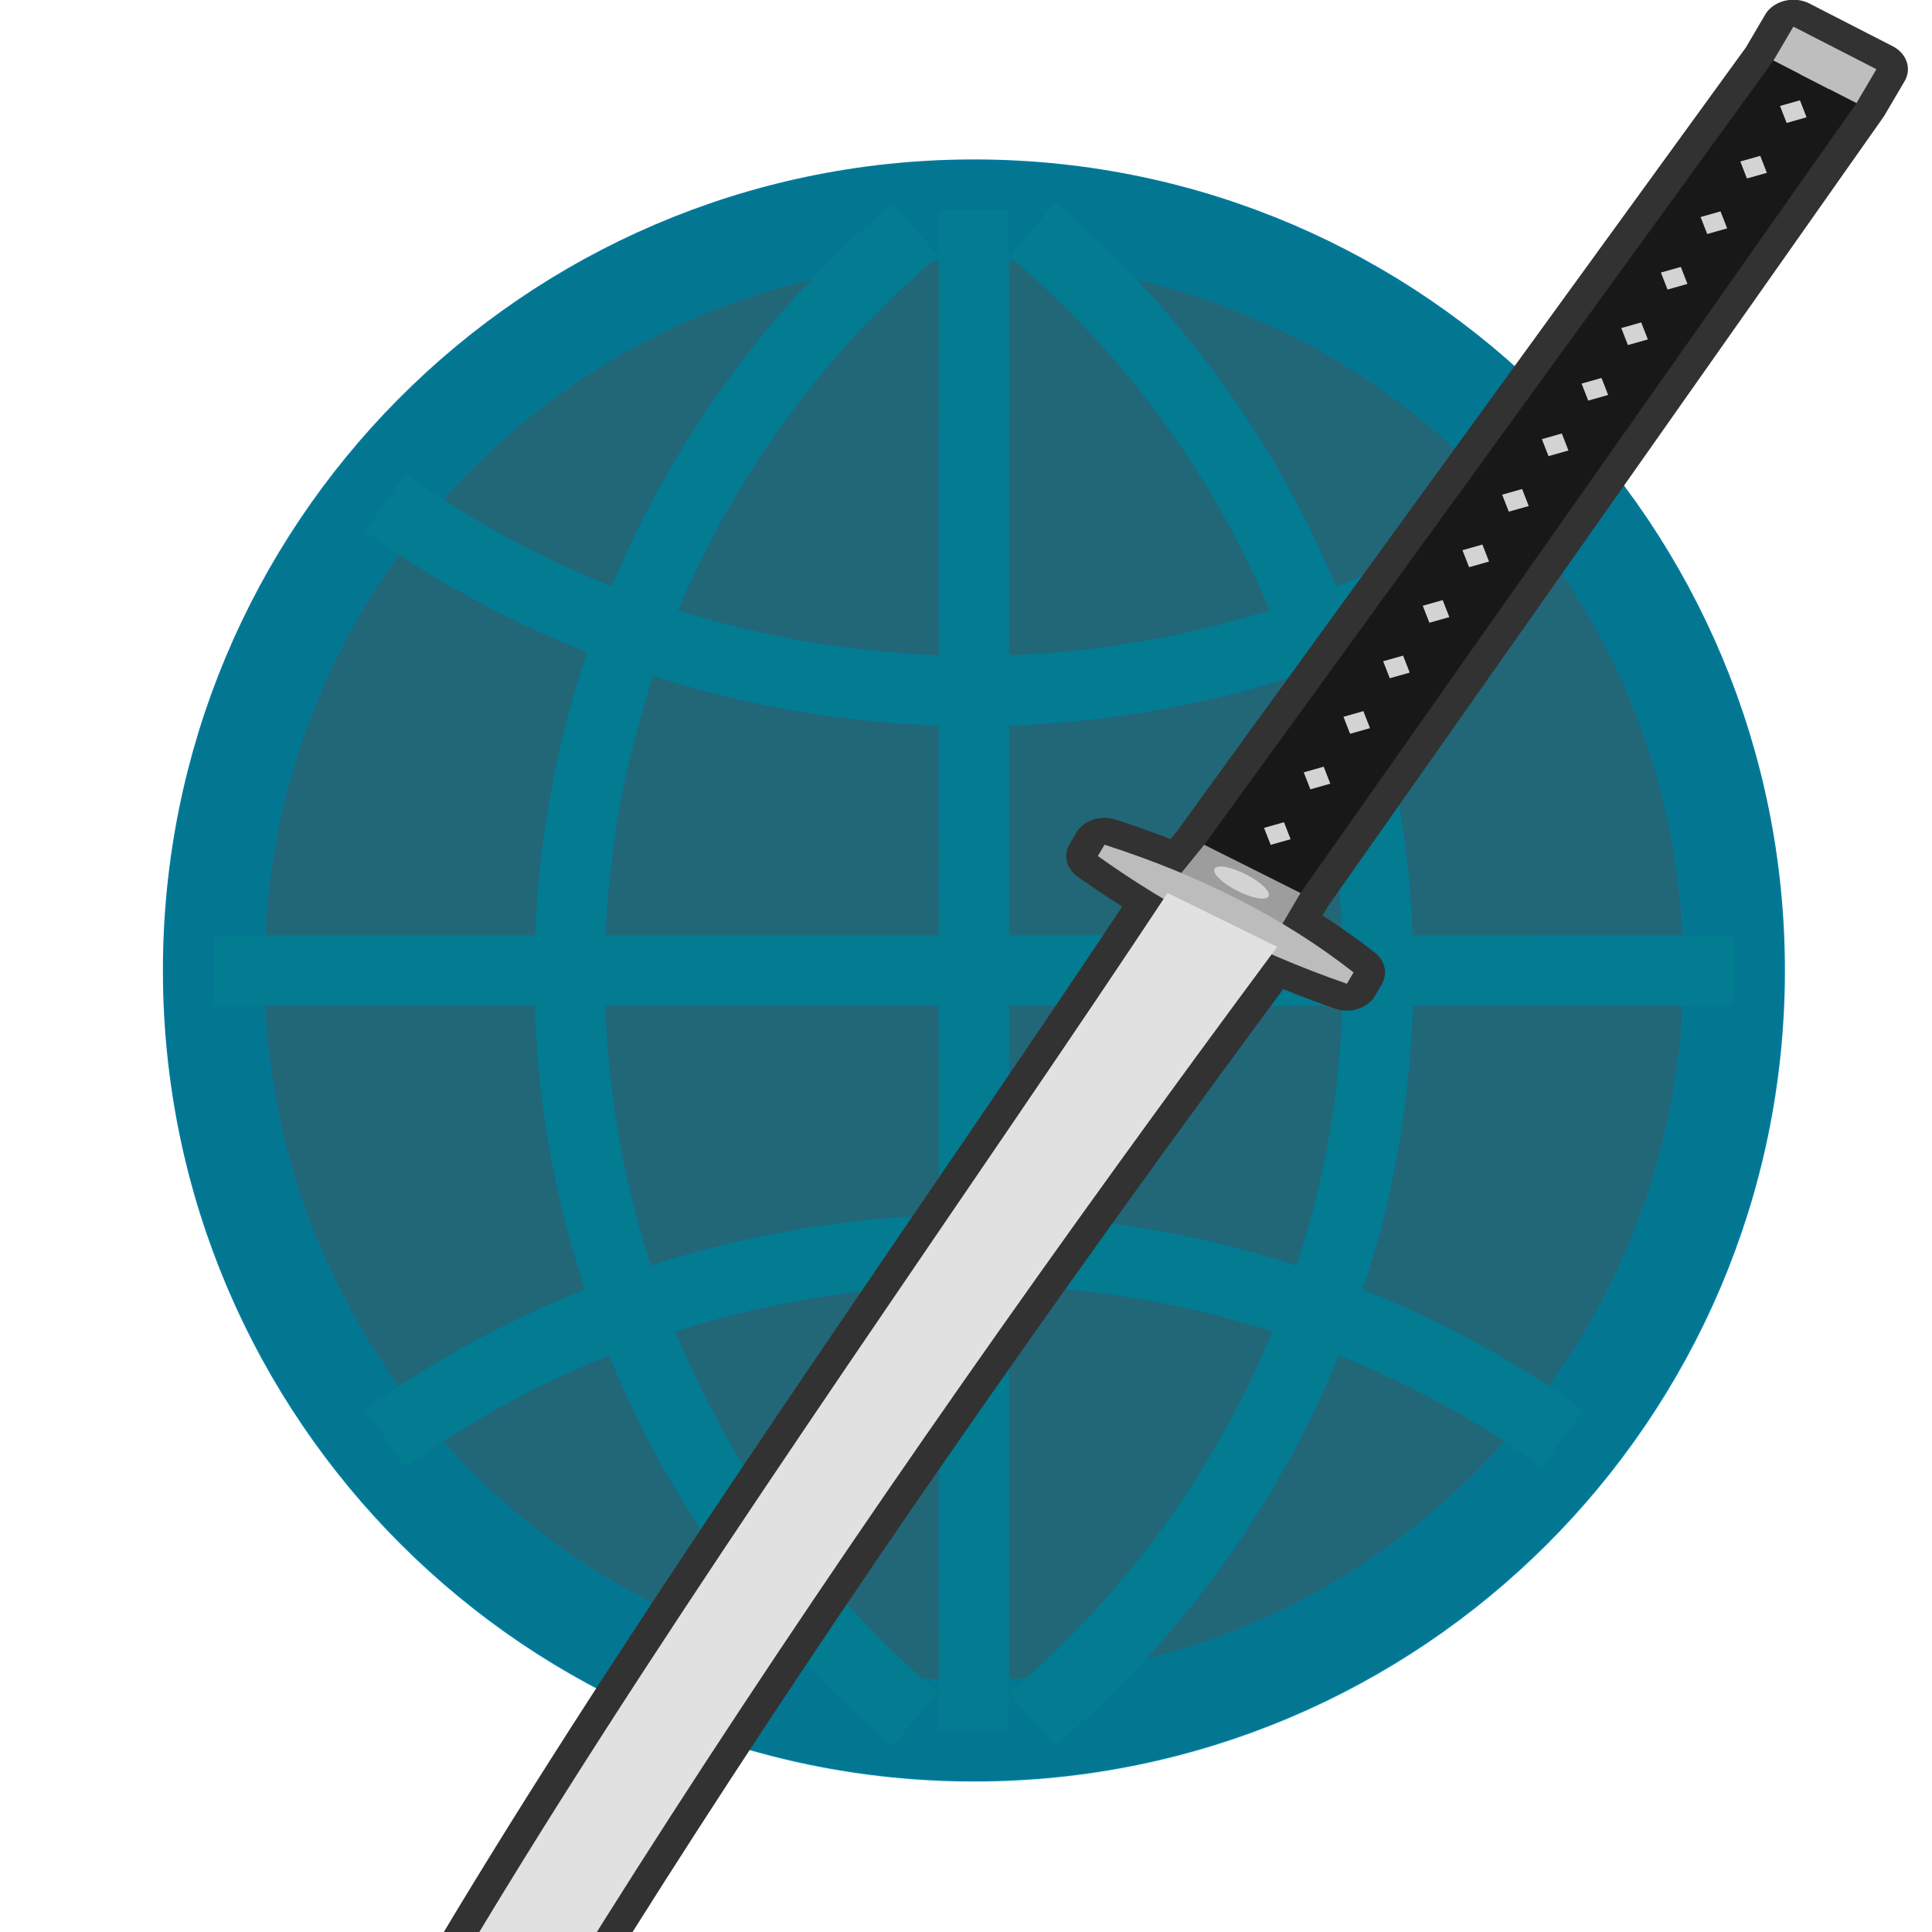
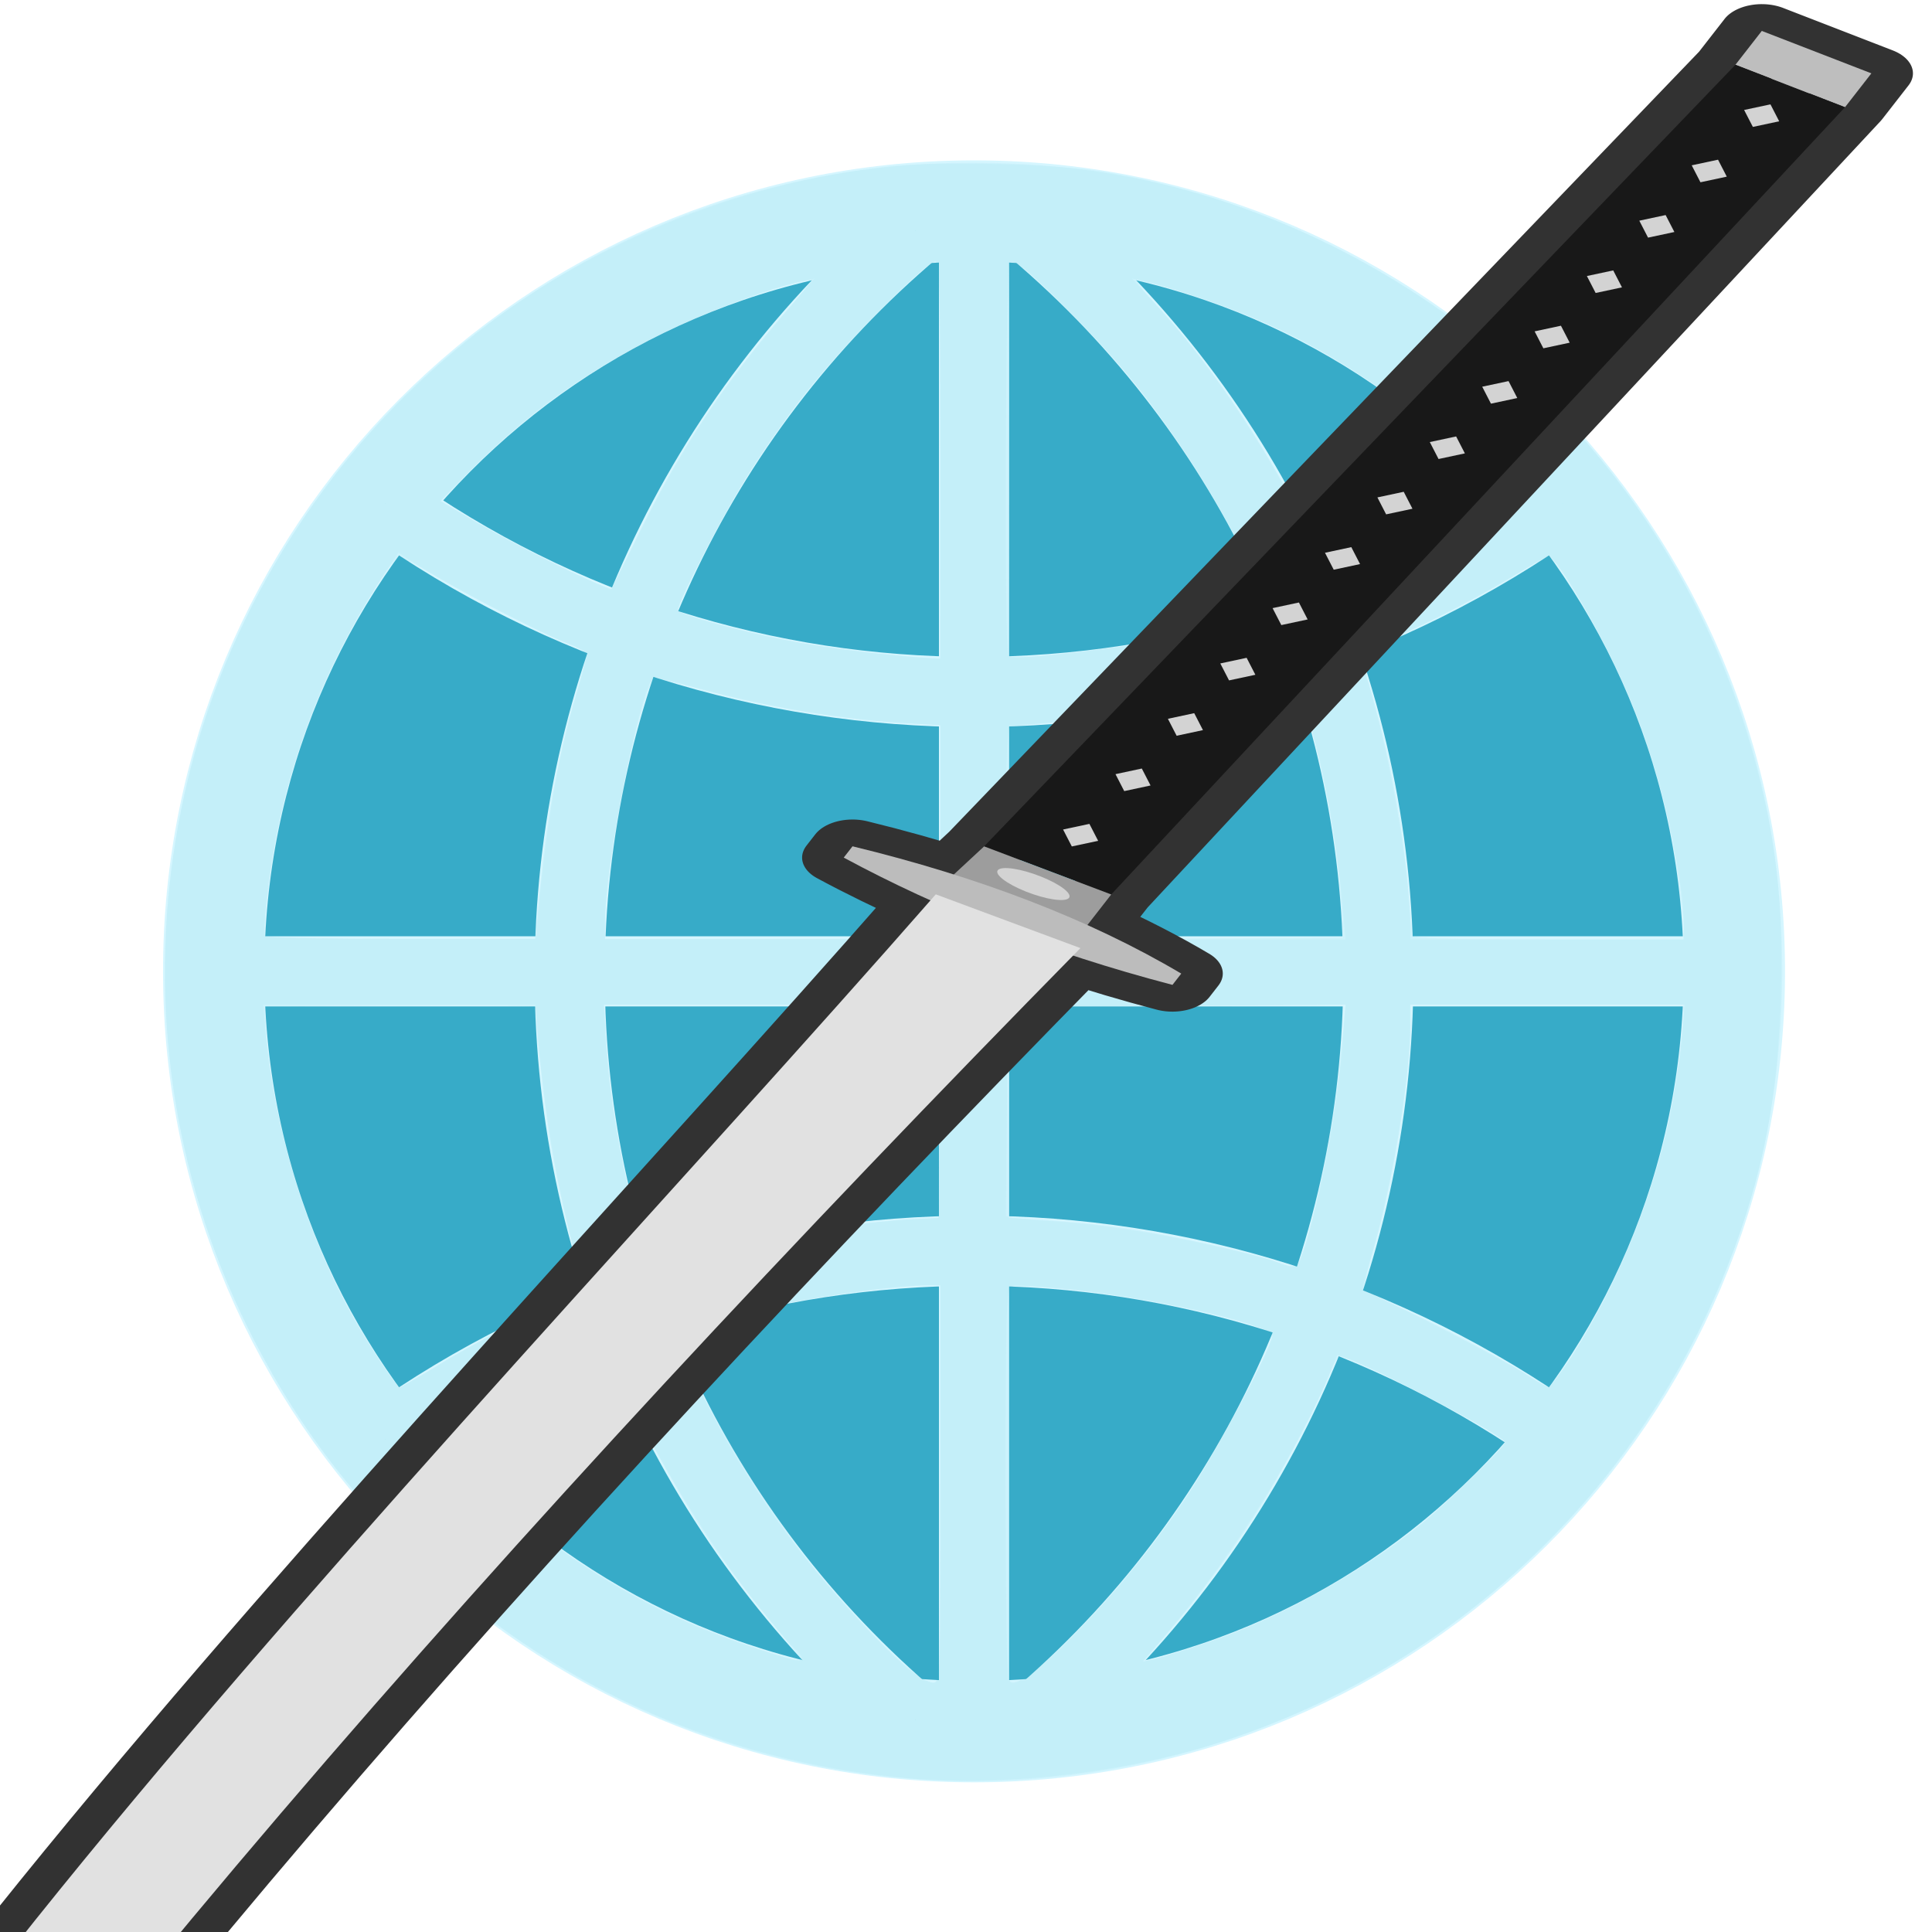
<svg xmlns="http://www.w3.org/2000/svg" width="64" height="64" viewBox="0 0 16.933 16.933" version="1.1" id="svg1" xml:space="preserve">
  <defs id="defs1" />
  <g id="layer1">
    <g id="g2" transform="matrix(2.172093,0,0,2.172093,-11.47801,-9.973147)" style="display:inline;fill:#37abc8">
      <g style="display:inline;fill:#37abc8;stroke:#d5f6ff;stroke-opacity:1" id="g1" transform="matrix(0.01573255,0,0,0.01573255,5.910711,5.207104)">
        <path stroke-width="26" d="m 209,15 a 195,195 0 1 0 2,0 z" id="path1" style="fill:#37abc8;stroke:#d5f6ff;stroke-opacity:1" />
        <path stroke-width="18" d="M 210,15 V 405 M 405,210 H 15 M 59,90 a 260,260 0 0 0 302,0 m 0,240 A 260,260 0 0 0 59,330 M 195,20 a 250,250 0 0 0 0,382 m 30,0 a 250,250 0 0 0 0,-382" id="path2" style="fill:#37abc8;stroke:#d5f6ff;stroke-opacity:1" />
      </g>
      <path style="display:inline;fill:#37abc8;fill-opacity:0.053;stroke-width:0.065" d="m 8.953,11.767 c -0.763,-0.067 -1.457,-0.381 -2.004,-0.908 -0.281,-0.271 -0.491,-0.559 -0.666,-0.913 -0.613,-1.245 -0.365,-2.751 0.614,-3.734 0.624,-0.626 1.433,-0.964 2.312,-0.964 0.521,0 0.988,0.108 1.443,0.333 0.869,0.43 1.487,1.192 1.726,2.128 0.077,0.302 0.101,0.535 0.092,0.892 -0.011,0.418 -0.071,0.731 -0.209,1.083 -0.362,0.925 -1.1,1.624 -2.041,1.933 -0.385,0.126 -0.873,0.184 -1.268,0.15 z m 0.125,-1.188 V 9.778 h -0.05 c -0.097,0 -0.357,0.032 -0.546,0.067 -0.159,0.029 -0.457,0.104 -0.476,0.118 -0.012,0.01 0.128,0.302 0.225,0.468 0.161,0.277 0.326,0.495 0.557,0.739 0.132,0.14 0.22,0.211 0.262,0.211 0.026,0 0.027,-0.032 0.027,-0.801 z m 0.512,0.635 c 0.185,-0.183 0.354,-0.389 0.5,-0.611 0.114,-0.173 0.326,-0.576 0.326,-0.62 0,-0.048 -0.483,-0.158 -0.842,-0.191 -0.102,-0.01 -0.196,-0.014 -0.209,-0.009 -0.02,0.008 -0.023,0.1 -0.023,0.793 0,0.432 0.005,0.789 0.011,0.795 0.027,0.027 0.097,-0.019 0.237,-0.157 z m -1.071,0.066 c 0,-0.007 -0.014,-0.025 -0.032,-0.04 -0.047,-0.042 -0.253,-0.302 -0.336,-0.425 -0.111,-0.164 -0.264,-0.439 -0.337,-0.603 -0.036,-0.081 -0.067,-0.149 -0.068,-0.151 -0.012,-0.019 -0.606,0.286 -0.665,0.342 -0.015,0.015 0.009,0.045 0.127,0.158 0.332,0.319 0.687,0.536 1.105,0.675 0.178,0.059 0.206,0.065 0.206,0.045 z m 1.647,-0.064 c 0.291,-0.1 0.615,-0.281 0.856,-0.477 0.105,-0.086 0.335,-0.31 0.335,-0.327 0,-0.023 -0.445,-0.262 -0.604,-0.325 l -0.073,-0.029 -0.025,0.062 c -0.123,0.312 -0.388,0.738 -0.649,1.046 l -0.111,0.13 0.05,-0.011 c 0.028,-0.006 0.126,-0.037 0.219,-0.069 z m -3.115,-1.115 c 0.162,-0.098 0.347,-0.192 0.502,-0.257 0.055,-0.023 0.097,-0.049 0.094,-0.058 -0.08,-0.212 -0.165,-0.66 -0.194,-1.027 l -0.009,-0.114 h -0.549 -0.549 l 0.008,0.085 c 0.045,0.5 0.207,0.973 0.463,1.353 0.04,0.059 0.075,0.107 0.079,0.107 0.004,0 0.074,-0.04 0.156,-0.089 z m 4.577,-0.04 c 0.175,-0.274 0.326,-0.64 0.39,-0.947 0.03,-0.143 0.059,-0.357 0.059,-0.428 v -0.041 h -0.551 -0.551 v 0.077 c 0,0.21 -0.069,0.627 -0.15,0.914 -0.031,0.109 -0.04,0.163 -0.029,0.166 0.059,0.02 0.583,0.291 0.643,0.333 0.04,0.028 0.081,0.052 0.091,0.052 0.009,4.2e-4 0.054,-0.057 0.1,-0.128 z M 8.079,9.659 c 0.255,-0.074 0.631,-0.135 0.926,-0.15 l 0.066,-0.004 0.004,-0.43 0.004,-0.43 h -0.679 -0.679 l 0.01,0.162 c 0.015,0.241 0.069,0.54 0.149,0.814 0.013,0.046 0.029,0.083 0.034,0.083 0.005,-4e-5 0.079,-0.02 0.164,-0.045 z m 2.482,-0.08 c 0.072,-0.252 0.122,-0.533 0.143,-0.805 l 0.01,-0.129 -0.681,0.004 -0.681,0.004 v 0.426 0.426 l 0.169,0.011 c 0.093,0.006 0.239,0.021 0.323,0.034 0.159,0.024 0.537,0.111 0.603,0.137 0.066,0.027 0.079,0.015 0.115,-0.109 z m -3.109,-1.275 c 0.041,-0.416 0.084,-0.662 0.157,-0.907 0.024,-0.081 0.044,-0.154 0.044,-0.162 0,-0.008 -0.028,-0.026 -0.062,-0.04 -0.15,-0.059 -0.514,-0.251 -0.66,-0.348 l -0.039,-0.026 -0.084,0.129 c -0.183,0.281 -0.338,0.661 -0.403,0.989 -0.032,0.159 -0.061,0.411 -0.05,0.43 0.003,0.006 0.25,0.011 0.548,0.011 h 0.542 z m 1.627,-0.354 v -0.432 l -0.158,-0.01 c -0.283,-0.018 -0.583,-0.071 -0.862,-0.151 -0.072,-0.021 -0.136,-0.032 -0.142,-0.025 -0.054,0.056 -0.191,0.756 -0.191,0.976 v 0.073 h 0.676 0.676 z m 1.625,0.325 c -0.026,-0.299 -0.072,-0.556 -0.142,-0.795 -0.042,-0.144 -0.05,-0.159 -0.077,-0.152 -0.017,0.004 -0.094,0.024 -0.17,0.046 -0.207,0.057 -0.501,0.109 -0.731,0.128 -0.112,0.009 -0.211,0.019 -0.222,0.022 -0.014,0.004 -0.018,0.101 -0.018,0.422 0,0.229 0.004,0.421 0.01,0.427 0.005,0.005 0.313,0.01 0.685,0.01 h 0.675 z m 1.375,0.053 c 0,-0.187 -0.086,-0.577 -0.184,-0.835 -0.098,-0.257 -0.319,-0.655 -0.364,-0.655 -0.009,0 -0.056,0.025 -0.105,0.057 -0.133,0.084 -0.351,0.198 -0.509,0.267 -0.077,0.034 -0.141,0.062 -0.143,0.064 -0.002,0.002 0.016,0.069 0.04,0.149 0.081,0.276 0.161,0.744 0.161,0.944 v 0.063 h 0.551 0.551 z m -3,-1.88 c 0,-0.726 -0.002,-0.801 -0.024,-0.801 -0.036,0 -0.411,0.385 -0.54,0.555 -0.063,0.083 -0.158,0.218 -0.21,0.301 -0.093,0.146 -0.285,0.515 -0.285,0.548 0,0.019 0.223,0.082 0.434,0.123 0.168,0.033 0.399,0.062 0.585,0.073 l 0.04,0.002 z m 0.709,0.756 c 0.201,-0.028 0.593,-0.119 0.616,-0.142 0.02,-0.02 -0.191,-0.424 -0.329,-0.63 -0.169,-0.252 -0.258,-0.362 -0.464,-0.571 -0.184,-0.186 -0.228,-0.223 -0.253,-0.208 -0.017,0.011 -0.022,1.569 -0.005,1.586 0.013,0.013 0.183,-8.8e-4 0.435,-0.036 z m -1.918,-0.473 c 0.167,-0.337 0.329,-0.58 0.582,-0.877 0.118,-0.138 0.118,-0.138 0.067,-0.127 -0.136,0.029 -0.38,0.121 -0.565,0.212 -0.317,0.157 -0.543,0.319 -0.785,0.564 l -0.108,0.11 0.128,0.075 c 0.16,0.095 0.509,0.269 0.561,0.28 9.67e-4,2.2e-4 0.055,-0.107 0.12,-0.239 z m 2.96,0.171 c 0.164,-0.072 0.447,-0.226 0.502,-0.271 l 0.033,-0.028 -0.142,-0.138 c -0.234,-0.228 -0.506,-0.418 -0.784,-0.548 -0.141,-0.066 -0.431,-0.169 -0.536,-0.191 l -0.051,-0.011 0.093,0.101 c 0.234,0.254 0.482,0.628 0.642,0.968 0.048,0.101 0.088,0.184 0.089,0.184 9.79e-4,1e-4 0.07,-0.03 0.154,-0.068 z" id="path3" />
      <path style="display:inline;fill:#37abc8;fill-opacity:0.053;stroke-width:0.065" d="m 8.873,11.761 c -1.105,-0.113 -2.088,-0.8 -2.587,-1.808 -0.344,-0.695 -0.427,-1.49 -0.235,-2.254 0.167,-0.665 0.571,-1.295 1.109,-1.728 0.481,-0.388 1.094,-0.641 1.71,-0.708 0.208,-0.022 0.677,-0.011 0.87,0.022 1.289,0.218 2.324,1.168 2.641,2.424 0.13,0.515 0.126,1.128 -0.01,1.64 -0.415,1.555 -1.896,2.576 -3.499,2.412 z m 0.206,-1.182 V 9.778 h -0.055 c -0.181,0 -0.633,0.075 -0.871,0.144 -0.12,0.035 -0.139,0.045 -0.135,0.07 0.01,0.063 0.204,0.429 0.326,0.613 0.147,0.222 0.229,0.328 0.41,0.524 0.143,0.156 0.257,0.252 0.298,0.252 0.027,0 0.028,-0.022 0.028,-0.801 z m 0.498,0.65 c 0.192,-0.189 0.352,-0.383 0.5,-0.606 0.124,-0.188 0.34,-0.594 0.341,-0.641 4.7e-5,-0.045 -0.5,-0.158 -0.84,-0.19 -0.102,-0.01 -0.194,-0.015 -0.203,-0.012 -0.013,0.004 -0.017,0.211 -0.017,0.792 -3.2e-5,0.433 3.15e-4,0.792 7.83e-4,0.799 0.003,0.039 0.098,-0.023 0.219,-0.142 z m -1.088,0.02 c -0.019,-0.024 -0.08,-0.098 -0.135,-0.165 -0.203,-0.248 -0.458,-0.666 -0.57,-0.939 -0.018,-0.044 -0.035,-0.083 -0.036,-0.085 -0.006,-0.009 -0.302,0.13 -0.433,0.203 -0.176,0.098 -0.234,0.136 -0.235,0.154 -9.5e-5,0.008 0.051,0.065 0.114,0.127 0.34,0.332 0.713,0.558 1.165,0.705 0.163,0.053 0.174,0.053 0.131,-2.4e-4 z m 1.678,-0.034 c 0.292,-0.1 0.615,-0.282 0.86,-0.482 0.103,-0.084 0.331,-0.307 0.331,-0.322 -5.35e-4,-0.024 -0.52,-0.299 -0.651,-0.344 -0.02,-0.007 -0.031,0.005 -0.051,0.053 -0.05,0.126 -0.211,0.434 -0.303,0.579 -0.105,0.166 -0.236,0.342 -0.368,0.495 l -0.087,0.101 0.05,-0.011 c 0.027,-0.006 0.126,-0.037 0.219,-0.069 z m -3.121,-1.112 c 0.158,-0.096 0.357,-0.198 0.503,-0.259 0.053,-0.022 0.097,-0.042 0.1,-0.044 0.002,-0.002 -0.003,-0.023 -0.012,-0.046 -0.032,-0.084 -0.102,-0.375 -0.13,-0.545 -0.024,-0.141 -0.059,-0.463 -0.06,-0.545 -1.25e-4,-0.015 -0.115,-0.018 -0.547,-0.015 l -0.547,0.004 0.004,0.081 c 0.016,0.35 0.162,0.833 0.351,1.168 0.073,0.129 0.177,0.288 0.189,0.288 0.004,0 0.072,-0.039 0.15,-0.086 z m 4.578,-0.035 c 0.25,-0.389 0.408,-0.85 0.448,-1.309 l 0.01,-0.114 H 11.529 10.975 v 0.085 c 0,0.203 -0.073,0.649 -0.148,0.899 -0.024,0.081 -0.044,0.153 -0.044,0.16 0,0.007 0.071,0.044 0.158,0.083 0.154,0.068 0.385,0.191 0.518,0.275 0.036,0.023 0.07,0.041 0.076,0.041 0.006,0 0.046,-0.055 0.089,-0.121 z M 8.05,9.667 c 0.245,-0.074 0.672,-0.145 0.947,-0.158 l 0.074,-0.003 0.004,-0.43 0.004,-0.43 h -0.679 -0.679 l 0.01,0.162 c 0.015,0.242 0.068,0.529 0.151,0.82 0.012,0.043 0.027,0.077 0.033,0.077 0.006,0 0.067,-0.017 0.135,-0.037 z m 2.485,-0.003 c 0.062,-0.162 0.142,-0.594 0.168,-0.904 l 0.01,-0.114 -0.681,0.004 -0.681,0.004 -0.004,0.422 -0.004,0.422 0.033,0.007 c 0.018,0.004 0.101,0.011 0.185,0.016 0.247,0.015 0.734,0.107 0.887,0.168 0.057,0.023 0.072,0.018 0.088,-0.025 z m -3.084,-1.36 c 0.004,-0.043 0.015,-0.15 0.024,-0.239 0.02,-0.198 0.075,-0.475 0.134,-0.672 0.024,-0.082 0.041,-0.156 0.038,-0.165 -0.003,-0.009 -0.032,-0.025 -0.063,-0.037 -0.088,-0.031 -0.395,-0.187 -0.546,-0.277 -0.113,-0.068 -0.14,-0.078 -0.159,-0.063 -0.038,0.032 -0.185,0.279 -0.261,0.44 -0.134,0.283 -0.227,0.622 -0.259,0.942 -0.007,0.069 -0.01,0.13 -0.006,0.136 0.003,0.006 0.25,0.011 0.548,0.011 h 0.542 z m 1.627,-0.354 v -0.432 l -0.155,-0.009 c -0.223,-0.014 -0.517,-0.061 -0.752,-0.122 -0.112,-0.029 -0.217,-0.054 -0.232,-0.055 -0.024,-0.002 -0.035,0.021 -0.069,0.138 -0.073,0.251 -0.144,0.668 -0.145,0.849 l -1.25e-4,0.062 h 0.676 0.676 z m 1.621,0.336 c -0.012,-0.25 -0.062,-0.54 -0.138,-0.806 -0.042,-0.144 -0.049,-0.159 -0.077,-0.152 -0.017,0.004 -0.12,0.03 -0.229,0.059 -0.252,0.065 -0.439,0.097 -0.696,0.118 l -0.204,0.017 7.11e-4,0.423 c 3.92e-4,0.233 10e-4,0.426 0.001,0.43 3.93e-4,0.004 0.303,0.006 0.673,0.004 l 0.673,-0.004 z m 1.379,0.055 c 0,-0.07 -0.03,-0.284 -0.059,-0.427 -0.043,-0.208 -0.14,-0.484 -0.241,-0.684 -0.092,-0.183 -0.222,-0.393 -0.244,-0.393 -0.007,0 -0.079,0.04 -0.16,0.088 -0.164,0.097 -0.354,0.194 -0.506,0.258 -0.075,0.031 -0.098,0.047 -0.092,0.065 0.108,0.342 0.17,0.658 0.192,0.965 0.005,0.073 0.012,0.141 0.015,0.151 0.004,0.014 0.127,0.018 0.55,0.018 h 0.545 z m -3,-1.893 c 0,-0.648 -0.004,-0.801 -0.019,-0.801 -0.029,0 -0.272,0.233 -0.404,0.386 -0.165,0.192 -0.285,0.358 -0.403,0.558 -0.093,0.158 -0.233,0.436 -0.233,0.464 0,0.014 0.244,0.08 0.441,0.12 0.136,0.028 0.422,0.063 0.577,0.072 l 0.04,0.002 z m 0.711,0.755 c 0.197,-0.028 0.592,-0.119 0.616,-0.143 0.006,-0.006 -0.037,-0.107 -0.095,-0.224 -0.165,-0.328 -0.364,-0.618 -0.602,-0.875 -0.153,-0.166 -0.319,-0.318 -0.34,-0.311 -0.013,0.004 -0.017,0.194 -0.014,0.791 0.002,0.432 0.003,0.79 0.003,0.796 -9.5e-5,0.015 0.185,-2.2e-4 0.432,-0.035 z m -1.939,-0.435 c 0.173,-0.36 0.355,-0.634 0.632,-0.951 l 0.088,-0.101 -0.051,0.011 c -0.126,0.027 -0.375,0.119 -0.541,0.199 -0.304,0.147 -0.57,0.336 -0.801,0.57 l -0.115,0.117 0.137,0.081 c 0.172,0.102 0.442,0.237 0.552,0.275 0.002,5.4e-4 0.046,-0.09 0.1,-0.201 z m 2.975,0.136 c 0.142,-0.063 0.356,-0.176 0.477,-0.252 l 0.057,-0.036 -0.029,-0.04 c -0.016,-0.022 -0.064,-0.074 -0.107,-0.115 -0.274,-0.262 -0.614,-0.483 -0.946,-0.614 -0.151,-0.06 -0.391,-0.131 -0.402,-0.12 -0.004,0.004 0.025,0.042 0.065,0.085 0.219,0.233 0.449,0.574 0.613,0.91 0.066,0.136 0.122,0.247 0.122,0.248 9.79e-4,3.8e-4 0.068,-0.029 0.149,-0.065 z" id="path4" />
    </g>
-     <g id="g6" transform="translate(-2.101998,3.276644)" style="display:inline">
+     <g id="g6" transform="translate(-2.101998,3.276644)" style="display:none">
      <g id="g5" transform="translate(5.68776,-1.483764)" style="display:inline">
        <g id="g2-3" transform="matrix(2.172093,0,0,2.172093,19.03985,-1.551348)" style="display:inline;fill:#216778">
          <g style="display:inline;fill:#216778;stroke:#d5f6ff;stroke-opacity:1" id="g1-5" transform="matrix(0.01573255,0,0,0.01573255,-9.790596,0.5007075)">
            <path stroke-width="26" d="m 209,15 a 195,195 0 1 0 2,0 z" id="path1-6" style="display:inline;fill:#216778;stroke:#00789b;stroke-opacity:1" />
            <path stroke-width="18" d="M 210,15 V 405 M 405,210 H 15 M 59,90 a 260,260 0 0 0 302,0 m 0,240 A 260,260 0 0 0 59,330 M 195,20 a 250,250 0 0 0 0,382 m 30,0 a 250,250 0 0 0 0,-382" id="path2-2" style="display:inline;fill:#216778;stroke:#007c99;stroke-opacity:1" />
          </g>
          <path style="display:inline;fill:#216778;fill-opacity:0.053;stroke-width:0.065" d="m -6.748,7.061 c -0.763,-0.067 -1.457,-0.381 -2.004,-0.908 -0.281,-0.271 -0.491,-0.559 -0.666,-0.913 -0.613,-1.245 -0.365,-2.751 0.614,-3.734 0.624,-0.626 1.433,-0.964 2.312,-0.964 0.521,0 0.988,0.108 1.443,0.333 0.869,0.43 1.487,1.192 1.726,2.128 0.077,0.302 0.101,0.535 0.092,0.892 -0.011,0.418 -0.071,0.731 -0.209,1.083 -0.362,0.925 -1.1,1.624 -2.041,1.933 -0.385,0.126 -0.873,0.184 -1.268,0.15 z m 0.125,-1.188 V 5.071 h -0.05 c -0.097,0 -0.357,0.032 -0.546,0.067 -0.159,0.029 -0.457,0.104 -0.476,0.118 -0.012,0.01 0.128,0.302 0.225,0.468 0.161,0.277 0.326,0.495 0.557,0.739 0.132,0.14 0.22,0.211 0.262,0.211 0.026,0 0.027,-0.032 0.027,-0.801 z m 0.512,0.635 c 0.185,-0.183 0.354,-0.389 0.5,-0.611 0.114,-0.173 0.326,-0.576 0.326,-0.62 0,-0.048 -0.483,-0.158 -0.842,-0.191 -0.102,-0.01 -0.196,-0.014 -0.209,-0.009 -0.02,0.008 -0.023,0.1 -0.023,0.793 0,0.432 0.005,0.789 0.011,0.795 0.027,0.027 0.097,-0.019 0.237,-0.157 z m -1.071,0.066 c 0,-0.007 -0.014,-0.025 -0.032,-0.04 -0.047,-0.042 -0.253,-0.302 -0.336,-0.425 -0.111,-0.164 -0.264,-0.439 -0.337,-0.603 -0.036,-0.081 -0.067,-0.149 -0.068,-0.151 -0.012,-0.019 -0.606,0.286 -0.665,0.342 -0.015,0.015 0.009,0.045 0.127,0.158 0.332,0.319 0.687,0.536 1.105,0.675 0.178,0.059 0.206,0.065 0.206,0.045 z m 1.647,-0.064 c 0.291,-0.1 0.615,-0.281 0.856,-0.477 0.105,-0.086 0.335,-0.31 0.335,-0.327 0,-0.023 -0.445,-0.262 -0.604,-0.325 l -0.073,-0.029 -0.025,0.062 c -0.123,0.312 -0.388,0.738 -0.649,1.046 l -0.111,0.13 0.05,-0.011 c 0.028,-0.006 0.126,-0.037 0.219,-0.069 z m -3.115,-1.115 c 0.162,-0.098 0.347,-0.192 0.502,-0.257 0.055,-0.023 0.097,-0.049 0.094,-0.058 -0.08,-0.212 -0.165,-0.66 -0.194,-1.027 l -0.009,-0.114 h -0.549 -0.549 l 0.008,0.085 c 0.045,0.5 0.207,0.973 0.463,1.353 0.04,0.059 0.075,0.107 0.079,0.107 0.004,0 0.074,-0.04 0.156,-0.089 z m 4.577,-0.04 c 0.175,-0.274 0.326,-0.64 0.39,-0.947 0.03,-0.143 0.059,-0.357 0.059,-0.428 v -0.041 h -0.551 -0.551 v 0.077 c 0,0.21 -0.069,0.627 -0.15,0.914 -0.031,0.109 -0.04,0.163 -0.029,0.166 0.059,0.02 0.583,0.291 0.643,0.333 0.04,0.028 0.081,0.052 0.091,0.052 0.009,4.2e-4 0.054,-0.057 0.1,-0.128 z M -7.623,4.953 c 0.255,-0.074 0.631,-0.135 0.926,-0.15 l 0.066,-0.004 0.004,-0.43 0.004,-0.43 h -0.679 -0.679 l 0.01,0.162 c 0.015,0.241 0.069,0.54 0.149,0.814 0.013,0.046 0.029,0.083 0.034,0.083 0.005,-4e-5 0.079,-0.02 0.164,-0.045 z m 2.482,-0.08 c 0.072,-0.252 0.122,-0.533 0.143,-0.805 l 0.01,-0.129 -0.681,0.004 -0.681,0.004 v 0.426 0.426 l 0.169,0.011 c 0.093,0.006 0.239,0.021 0.323,0.034 0.159,0.024 0.537,0.111 0.603,0.137 0.066,0.027 0.079,0.015 0.115,-0.109 z m -3.109,-1.275 c 0.041,-0.416 0.084,-0.662 0.157,-0.907 0.024,-0.081 0.044,-0.154 0.044,-0.162 0,-0.008 -0.028,-0.026 -0.062,-0.04 -0.15,-0.059 -0.514,-0.251 -0.66,-0.348 l -0.039,-0.026 -0.084,0.129 c -0.183,0.281 -0.338,0.661 -0.403,0.989 -0.032,0.159 -0.061,0.411 -0.05,0.43 0.003,0.006 0.25,0.011 0.548,0.011 h 0.542 z m 1.627,-0.354 v -0.432 l -0.158,-0.01 c -0.283,-0.018 -0.583,-0.071 -0.862,-0.151 -0.072,-0.021 -0.136,-0.032 -0.142,-0.025 -0.054,0.056 -0.191,0.756 -0.191,0.976 v 0.073 h 0.676 0.676 z m 1.625,0.325 c -0.026,-0.299 -0.072,-0.556 -0.142,-0.795 -0.042,-0.144 -0.05,-0.159 -0.077,-0.152 -0.017,0.004 -0.094,0.024 -0.17,0.046 -0.207,0.057 -0.501,0.109 -0.731,0.128 -0.112,0.009 -0.211,0.019 -0.222,0.022 -0.014,0.004 -0.018,0.101 -0.018,0.422 0,0.229 0.004,0.421 0.01,0.427 0.005,0.005 0.313,0.01 0.685,0.01 h 0.675 z m 1.375,0.053 c 0,-0.187 -0.086,-0.577 -0.184,-0.835 -0.098,-0.257 -0.319,-0.655 -0.364,-0.655 -0.009,0 -0.056,0.025 -0.105,0.057 -0.133,0.084 -0.351,0.198 -0.509,0.267 -0.077,0.034 -0.141,0.062 -0.143,0.064 -0.002,0.002 0.016,0.069 0.04,0.149 0.081,0.276 0.161,0.744 0.161,0.944 v 0.063 h 0.551 0.551 z m -3,-1.88 c 0,-0.726 -0.002,-0.801 -0.024,-0.801 -0.036,0 -0.411,0.385 -0.54,0.555 -0.063,0.083 -0.158,0.218 -0.21,0.301 -0.093,0.146 -0.285,0.515 -0.285,0.548 0,0.019 0.223,0.082 0.434,0.123 0.168,0.033 0.399,0.062 0.585,0.073 l 0.04,0.002 z m 0.709,0.756 c 0.201,-0.028 0.593,-0.119 0.616,-0.142 0.02,-0.02 -0.191,-0.424 -0.329,-0.63 -0.169,-0.252 -0.258,-0.362 -0.464,-0.571 -0.184,-0.186 -0.228,-0.223 -0.253,-0.208 -0.017,0.011 -0.022,1.569 -0.005,1.586 0.013,0.013 0.183,-8.8e-4 0.435,-0.036 z m -1.918,-0.473 c 0.167,-0.337 0.329,-0.58 0.582,-0.877 0.118,-0.138 0.118,-0.138 0.067,-0.127 -0.136,0.029 -0.38,0.121 -0.565,0.212 -0.317,0.157 -0.543,0.319 -0.785,0.564 l -0.108,0.11 0.128,0.075 c 0.16,0.095 0.509,0.269 0.561,0.28 9.67e-4,2.2e-4 0.055,-0.107 0.12,-0.239 z m 2.96,0.171 c 0.164,-0.072 0.447,-0.226 0.502,-0.271 l 0.033,-0.028 -0.142,-0.138 c -0.234,-0.228 -0.506,-0.418 -0.784,-0.548 -0.141,-0.066 -0.431,-0.169 -0.536,-0.191 l -0.051,-0.011 0.093,0.101 c 0.234,0.254 0.482,0.628 0.642,0.968 0.048,0.101 0.088,0.184 0.089,0.184 9.79e-4,1e-4 0.07,-0.03 0.154,-0.068 z" id="path3-9" />
          <path style="display:inline;fill:#267821;fill-opacity:0.053" d="m -6.829,7.054 c -1.105,-0.113 -2.088,-0.8 -2.587,-1.808 -0.344,-0.695 -0.427,-1.49 -0.235,-2.254 0.167,-0.665 0.571,-1.295 1.109,-1.728 0.481,-0.388 1.094,-0.641 1.71,-0.708 0.208,-0.022 0.677,-0.011 0.87,0.022 1.289,0.218 2.324,1.168 2.641,2.424 0.13,0.515 0.126,1.128 -0.01,1.64 -0.415,1.555 -1.896,2.576 -3.499,2.412 z m 0.206,-1.182 V 5.071 h -0.055 c -0.181,0 -0.633,0.075 -0.871,0.144 -0.12,0.035 -0.139,0.045 -0.135,0.07 0.01,0.063 0.204,0.429 0.326,0.613 0.147,0.222 0.229,0.328 0.41,0.524 0.143,0.156 0.257,0.252 0.298,0.252 0.027,0 0.028,-0.022 0.028,-0.801 z m 0.498,0.65 c 0.192,-0.189 0.352,-0.383 0.5,-0.606 0.124,-0.188 0.34,-0.594 0.341,-0.641 4.7e-5,-0.045 -0.5,-0.158 -0.84,-0.19 -0.102,-0.01 -0.194,-0.015 -0.203,-0.012 -0.013,0.004 -0.017,0.211 -0.017,0.792 -3.2e-5,0.433 3.15e-4,0.792 7.83e-4,0.799 0.003,0.039 0.098,-0.023 0.219,-0.142 z m -1.088,0.02 c -0.019,-0.024 -0.08,-0.098 -0.135,-0.165 -0.203,-0.248 -0.458,-0.666 -0.57,-0.939 -0.018,-0.044 -0.035,-0.083 -0.036,-0.085 -0.006,-0.009 -0.302,0.13 -0.433,0.203 -0.176,0.098 -0.234,0.136 -0.235,0.154 -9.5e-5,0.008 0.051,0.065 0.114,0.127 0.34,0.332 0.713,0.558 1.165,0.705 0.163,0.053 0.174,0.053 0.131,-2.4e-4 z m 1.678,-0.034 c 0.292,-0.1 0.615,-0.282 0.86,-0.482 0.103,-0.084 0.331,-0.307 0.331,-0.322 -5.35e-4,-0.024 -0.52,-0.299 -0.651,-0.344 -0.02,-0.007 -0.031,0.005 -0.051,0.053 -0.05,0.126 -0.211,0.434 -0.303,0.579 -0.105,0.166 -0.236,0.342 -0.368,0.495 l -0.087,0.101 0.05,-0.011 c 0.027,-0.006 0.126,-0.037 0.219,-0.069 z m -3.121,-1.112 c 0.158,-0.096 0.357,-0.198 0.503,-0.259 0.053,-0.022 0.097,-0.042 0.1,-0.044 0.002,-0.002 -0.003,-0.023 -0.012,-0.046 -0.032,-0.084 -0.102,-0.375 -0.13,-0.545 -0.024,-0.141 -0.059,-0.463 -0.06,-0.545 -1.25e-4,-0.015 -0.115,-0.018 -0.547,-0.015 l -0.547,0.004 0.004,0.081 c 0.016,0.35 0.162,0.833 0.351,1.168 0.073,0.129 0.177,0.288 0.189,0.288 0.004,0 0.072,-0.039 0.15,-0.086 z m 4.578,-0.035 c 0.25,-0.389 0.408,-0.85 0.448,-1.309 l 0.01,-0.114 h -0.553 -0.553 v 0.085 c 0,0.203 -0.073,0.649 -0.148,0.899 -0.024,0.081 -0.044,0.153 -0.044,0.16 0,0.007 0.071,0.044 0.158,0.083 0.154,0.068 0.385,0.191 0.518,0.275 0.036,0.023 0.07,0.041 0.076,0.041 0.006,0 0.046,-0.055 0.089,-0.121 z M -7.651,4.96 c 0.245,-0.074 0.672,-0.145 0.947,-0.158 l 0.074,-0.003 0.004,-0.43 0.004,-0.43 h -0.679 -0.679 l 0.01,0.162 c 0.015,0.242 0.068,0.529 0.151,0.82 0.012,0.043 0.027,0.077 0.033,0.077 0.006,0 0.067,-0.017 0.135,-0.037 z m 2.485,-0.003 c 0.062,-0.162 0.142,-0.594 0.168,-0.904 l 0.01,-0.114 -0.681,0.004 -0.681,0.004 -0.004,0.422 -0.004,0.422 0.033,0.007 c 0.018,0.004 0.101,0.011 0.185,0.016 0.247,0.015 0.734,0.107 0.887,0.168 0.057,0.023 0.072,0.018 0.088,-0.025 z m -3.084,-1.36 c 0.004,-0.043 0.015,-0.15 0.024,-0.239 0.02,-0.198 0.075,-0.475 0.134,-0.672 0.024,-0.082 0.041,-0.156 0.038,-0.165 -0.003,-0.009 -0.032,-0.025 -0.063,-0.037 -0.088,-0.031 -0.395,-0.187 -0.546,-0.277 -0.113,-0.068 -0.14,-0.078 -0.159,-0.063 -0.038,0.032 -0.185,0.279 -0.261,0.44 -0.134,0.283 -0.227,0.622 -0.259,0.942 -0.007,0.069 -0.01,0.13 -0.006,0.136 0.003,0.006 0.25,0.011 0.548,0.011 h 0.542 z m 1.627,-0.354 v -0.432 l -0.155,-0.009 c -0.223,-0.014 -0.517,-0.061 -0.752,-0.122 -0.112,-0.029 -0.217,-0.054 -0.232,-0.055 -0.024,-0.002 -0.035,0.021 -0.069,0.138 -0.073,0.251 -0.144,0.668 -0.145,0.849 l -1.25e-4,0.062 h 0.676 0.676 z m 1.621,0.336 c -0.012,-0.25 -0.062,-0.54 -0.138,-0.806 -0.042,-0.144 -0.049,-0.159 -0.077,-0.152 -0.017,0.004 -0.12,0.03 -0.229,0.059 -0.252,0.065 -0.439,0.097 -0.696,0.118 l -0.204,0.017 7.11e-4,0.423 c 3.92e-4,0.233 0.001,0.426 0.001,0.43 3.93e-4,0.004 0.303,0.006 0.673,0.004 l 0.673,-0.004 z m 1.379,0.055 c 0,-0.07 -0.03,-0.284 -0.059,-0.427 -0.043,-0.208 -0.14,-0.484 -0.241,-0.684 -0.092,-0.183 -0.222,-0.393 -0.244,-0.393 -0.007,0 -0.079,0.04 -0.16,0.088 -0.164,0.097 -0.354,0.194 -0.506,0.258 -0.075,0.031 -0.098,0.047 -0.092,0.065 0.108,0.342 0.17,0.658 0.192,0.965 0.005,0.073 0.012,0.141 0.015,0.151 0.004,0.014 0.127,0.018 0.55,0.018 h 0.545 z m -3,-1.893 c 0,-0.648 -0.004,-0.801 -0.019,-0.801 -0.029,0 -0.272,0.233 -0.404,0.386 -0.165,0.192 -0.285,0.358 -0.403,0.558 -0.093,0.158 -0.233,0.436 -0.233,0.464 0,0.014 0.244,0.08 0.441,0.12 0.136,0.028 0.422,0.063 0.577,0.072 l 0.04,0.002 z m 0.711,0.755 c 0.197,-0.028 0.592,-0.119 0.616,-0.143 0.006,-0.006 -0.037,-0.107 -0.095,-0.224 -0.165,-0.328 -0.364,-0.618 -0.602,-0.875 -0.153,-0.166 -0.319,-0.318 -0.34,-0.311 -0.013,0.004 -0.017,0.194 -0.014,0.791 0.002,0.432 0.003,0.79 0.003,0.796 -9.5e-5,0.015 0.185,-2.2e-4 0.432,-0.035 z m -1.939,-0.435 c 0.173,-0.36 0.355,-0.634 0.632,-0.951 l 0.088,-0.101 -0.051,0.011 c -0.126,0.027 -0.375,0.119 -0.541,0.199 -0.304,0.147 -0.57,0.336 -0.801,0.57 l -0.115,0.117 0.137,0.081 c 0.172,0.102 0.442,0.237 0.552,0.275 0.002,5.4e-4 0.046,-0.09 0.1,-0.201 z m 2.975,0.136 c 0.142,-0.063 0.356,-0.176 0.477,-0.252 l 0.057,-0.036 -0.029,-0.04 c -0.016,-0.022 -0.064,-0.074 -0.107,-0.115 -0.274,-0.262 -0.614,-0.483 -0.946,-0.614 -0.151,-0.06 -0.391,-0.131 -0.402,-0.12 -0.004,0.004 0.025,0.042 0.065,0.085 0.219,0.233 0.449,0.574 0.613,0.91 0.066,0.136 0.122,0.247 0.122,0.248 9.79e-4,3.8e-4 0.068,-0.029 0.149,-0.065 z" id="path4-1" />
        </g>
      </g>
    </g>
-     <g id="g4" transform="matrix(0.1801262,0,0,0.1511522,32.48426,-62.11279)">
+     <g id="g4" transform="matrix(0.2377561,0,0,0.1506536,37.57151,-61.86953)" style="display:inline">
      <g id="g3" transform="matrix(0.485225,-0.1637309,0.1611577,0.4929727,-211.4692,447.4956)">
        <path id="path4130" style="fill:none;stroke:#323232;stroke-width:6;stroke-linejoin:round" d="m 241,9 -3,3 -79,66 -3.062,2.312 c -1.87,-1.836 -3.84,-3.606 -5.94,-5.312 l -1,1 c 1.37,2.223 2.856,4.378 4.438,6.5 -54.053,48.99 -142.35,120.91 -147.44,154.5 40.012,-46.45 96.05,-96.88 155.25,-145.38 1.811,1.842 3.718,3.639 5.75,5.375 l 1,-1 c -1.399,-2.524 -2.983,-4.945 -4.719,-7.281 l 2.72,-2.714 78,-67 3,-3 -6,-7 z" />
        <path id="path4070" style="fill:#bebebe;fill-rule:evenodd" d="m 241,9 -3,3 6,7 3,-3 z" />
        <path id="path4072" style="fill:#181818;fill-rule:evenodd" d="m 238,12 6,7 -78,67 -7,-8 z" />
        <path id="path4074" style="fill:#9d9d9d;fill-rule:evenodd" d="m 159,78 -4,3 7,9 4,-4 z" />
        <path id="path4076" style="fill:#bcbcbc;fill-rule:evenodd" d="m 150,75 -1,1 c 4.698,7.623 10.593,14.673 18,21 l 1,-1 C 163.62,88.1 157.56,81.132 150,75 Z" />
        <path id="path4078" style="fill:#e1e1e1;fill-rule:evenodd" d="M 154,82 C 100,131 11.11,203.3 6,237 46.182,190.36 102.53,139.69 162,91 Z" />
        <circle id="path4089" style="fill:#d3d3d3;fill-rule:evenodd" transform="matrix(0.25535,-0.21426,0.64279,0.76604,108.75,104.81)" cx="162" cy="17" r="3" />
        <rect id="rect4093" style="fill:#d3d3d3;fill-rule:evenodd" height="2" width="2" y="78" x="165" />
        <rect id="rect4095" style="fill:#d3d3d3;fill-rule:evenodd" height="2" width="2" y="17" x="237" />
        <rect id="rect4097" style="fill:#d3d3d3;fill-rule:evenodd" height="2" width="2" y="21.692" x="231.46" />
        <rect id="rect4099" style="fill:#d3d3d3;fill-rule:evenodd" height="2" width="2" y="26.385" x="225.92" />
        <rect id="rect4101" style="fill:#d3d3d3;fill-rule:evenodd" height="2" width="2" y="31.077" x="220.38" />
        <rect id="rect4103" style="fill:#d3d3d3;fill-rule:evenodd" height="2" width="2" y="35.769" x="214.85" />
        <rect id="rect4105" style="fill:#d3d3d3;fill-rule:evenodd" height="2" width="2" y="40.462" x="209.31" />
        <rect id="rect4107" style="fill:#d3d3d3;fill-rule:evenodd" height="2" width="2" y="45.154" x="203.77" />
        <rect id="rect4109" style="fill:#d3d3d3;fill-rule:evenodd" height="2" width="2" y="49.846" x="198.23" />
        <rect id="rect4111" style="fill:#d3d3d3;fill-rule:evenodd" height="2" width="2" y="54.538" x="192.69" />
        <rect id="rect4113" style="fill:#d3d3d3;fill-rule:evenodd" height="2" width="2" y="59.231" x="187.15" />
        <rect id="rect4115" style="fill:#d3d3d3;fill-rule:evenodd" height="2" width="2" y="63.923" x="181.62" />
        <rect id="rect4117" style="fill:#d3d3d3;fill-rule:evenodd" height="2" width="2" y="68.615" x="176.08" />
        <rect id="rect4119" style="fill:#d3d3d3;fill-rule:evenodd" height="2" width="2" y="73.308" x="170.54" />
      </g>
    </g>
  </g>
</svg>
